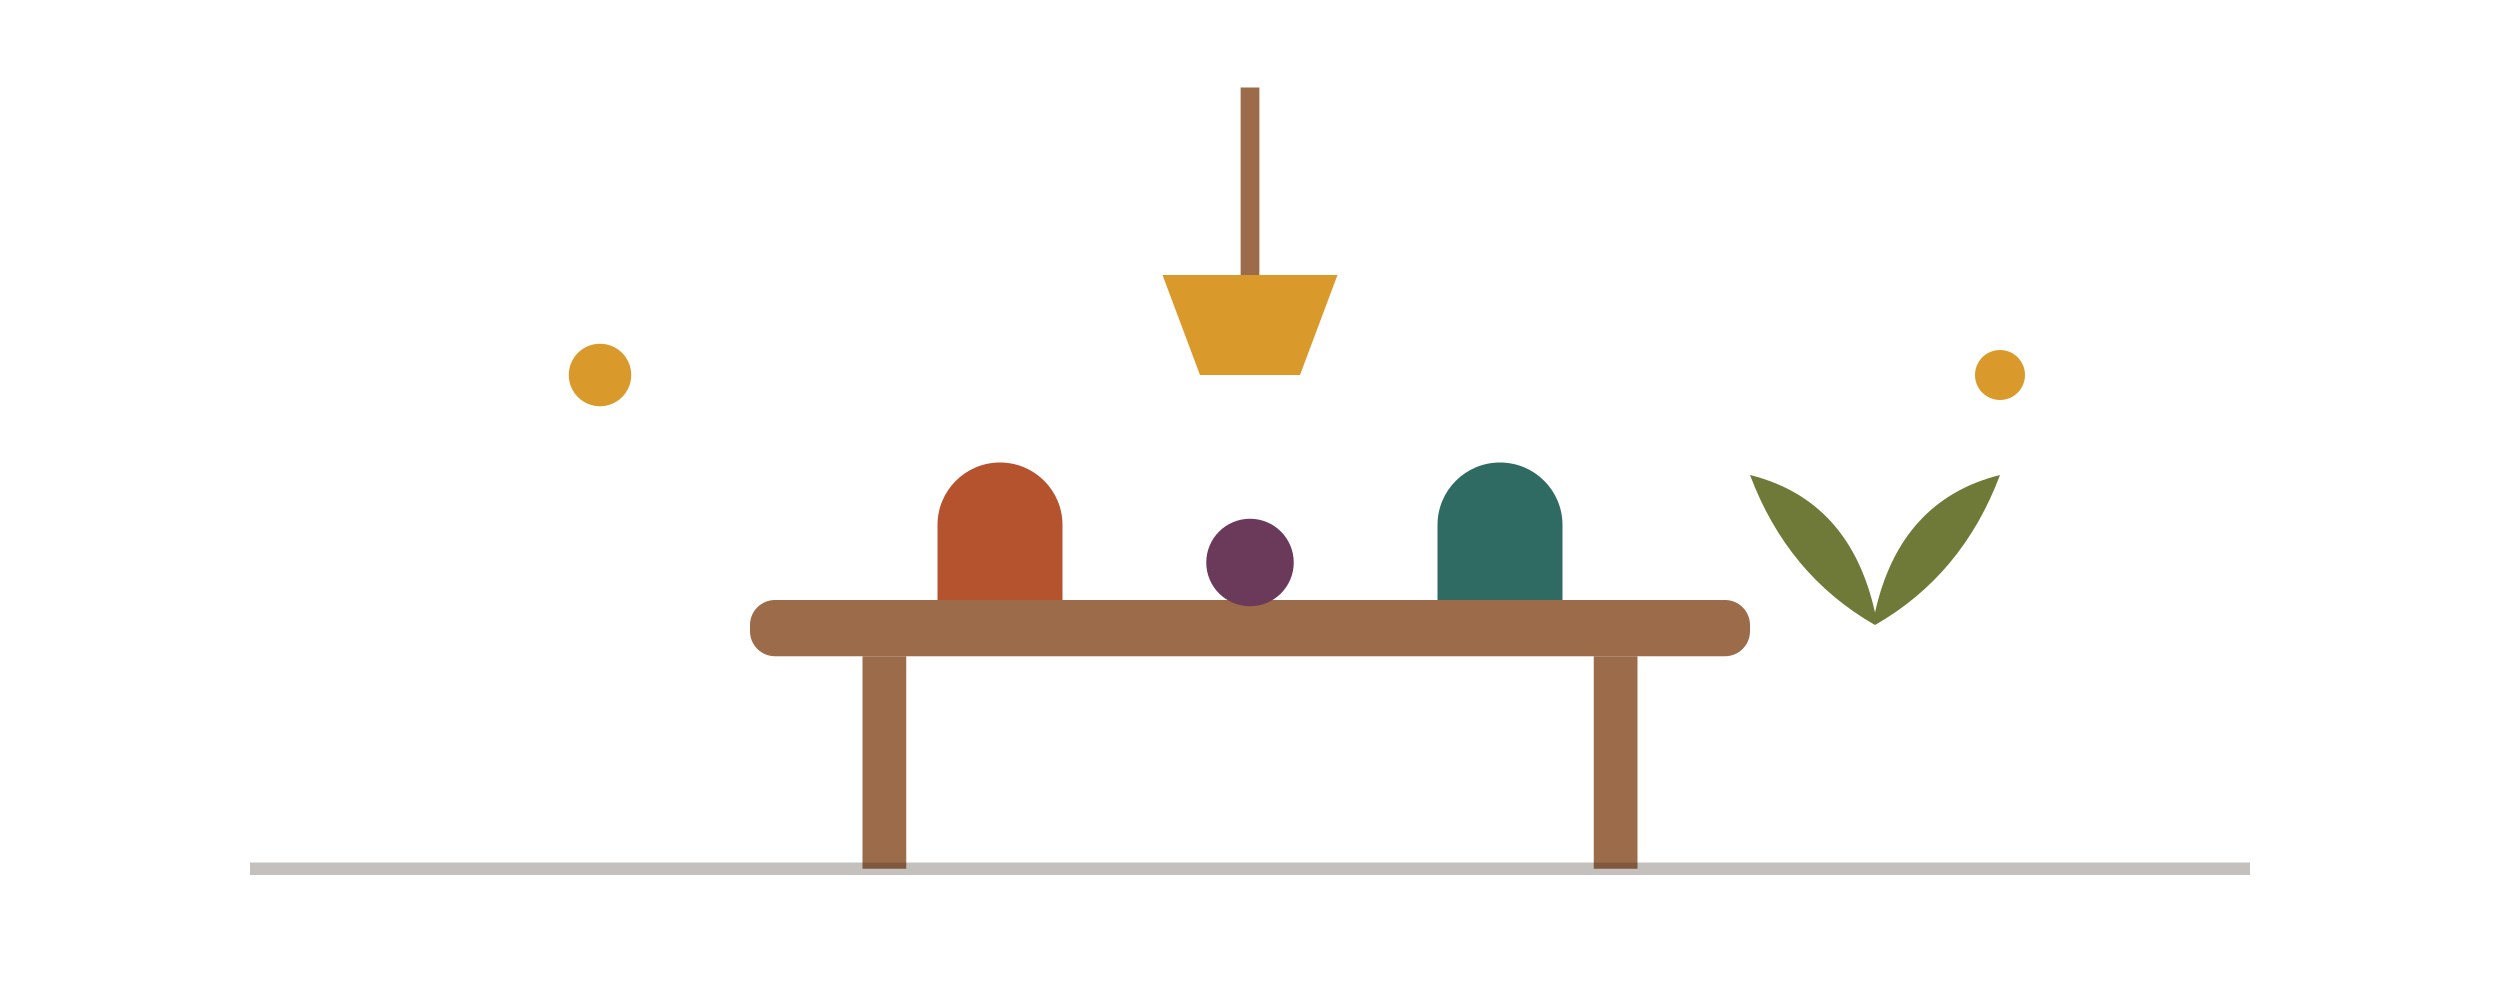
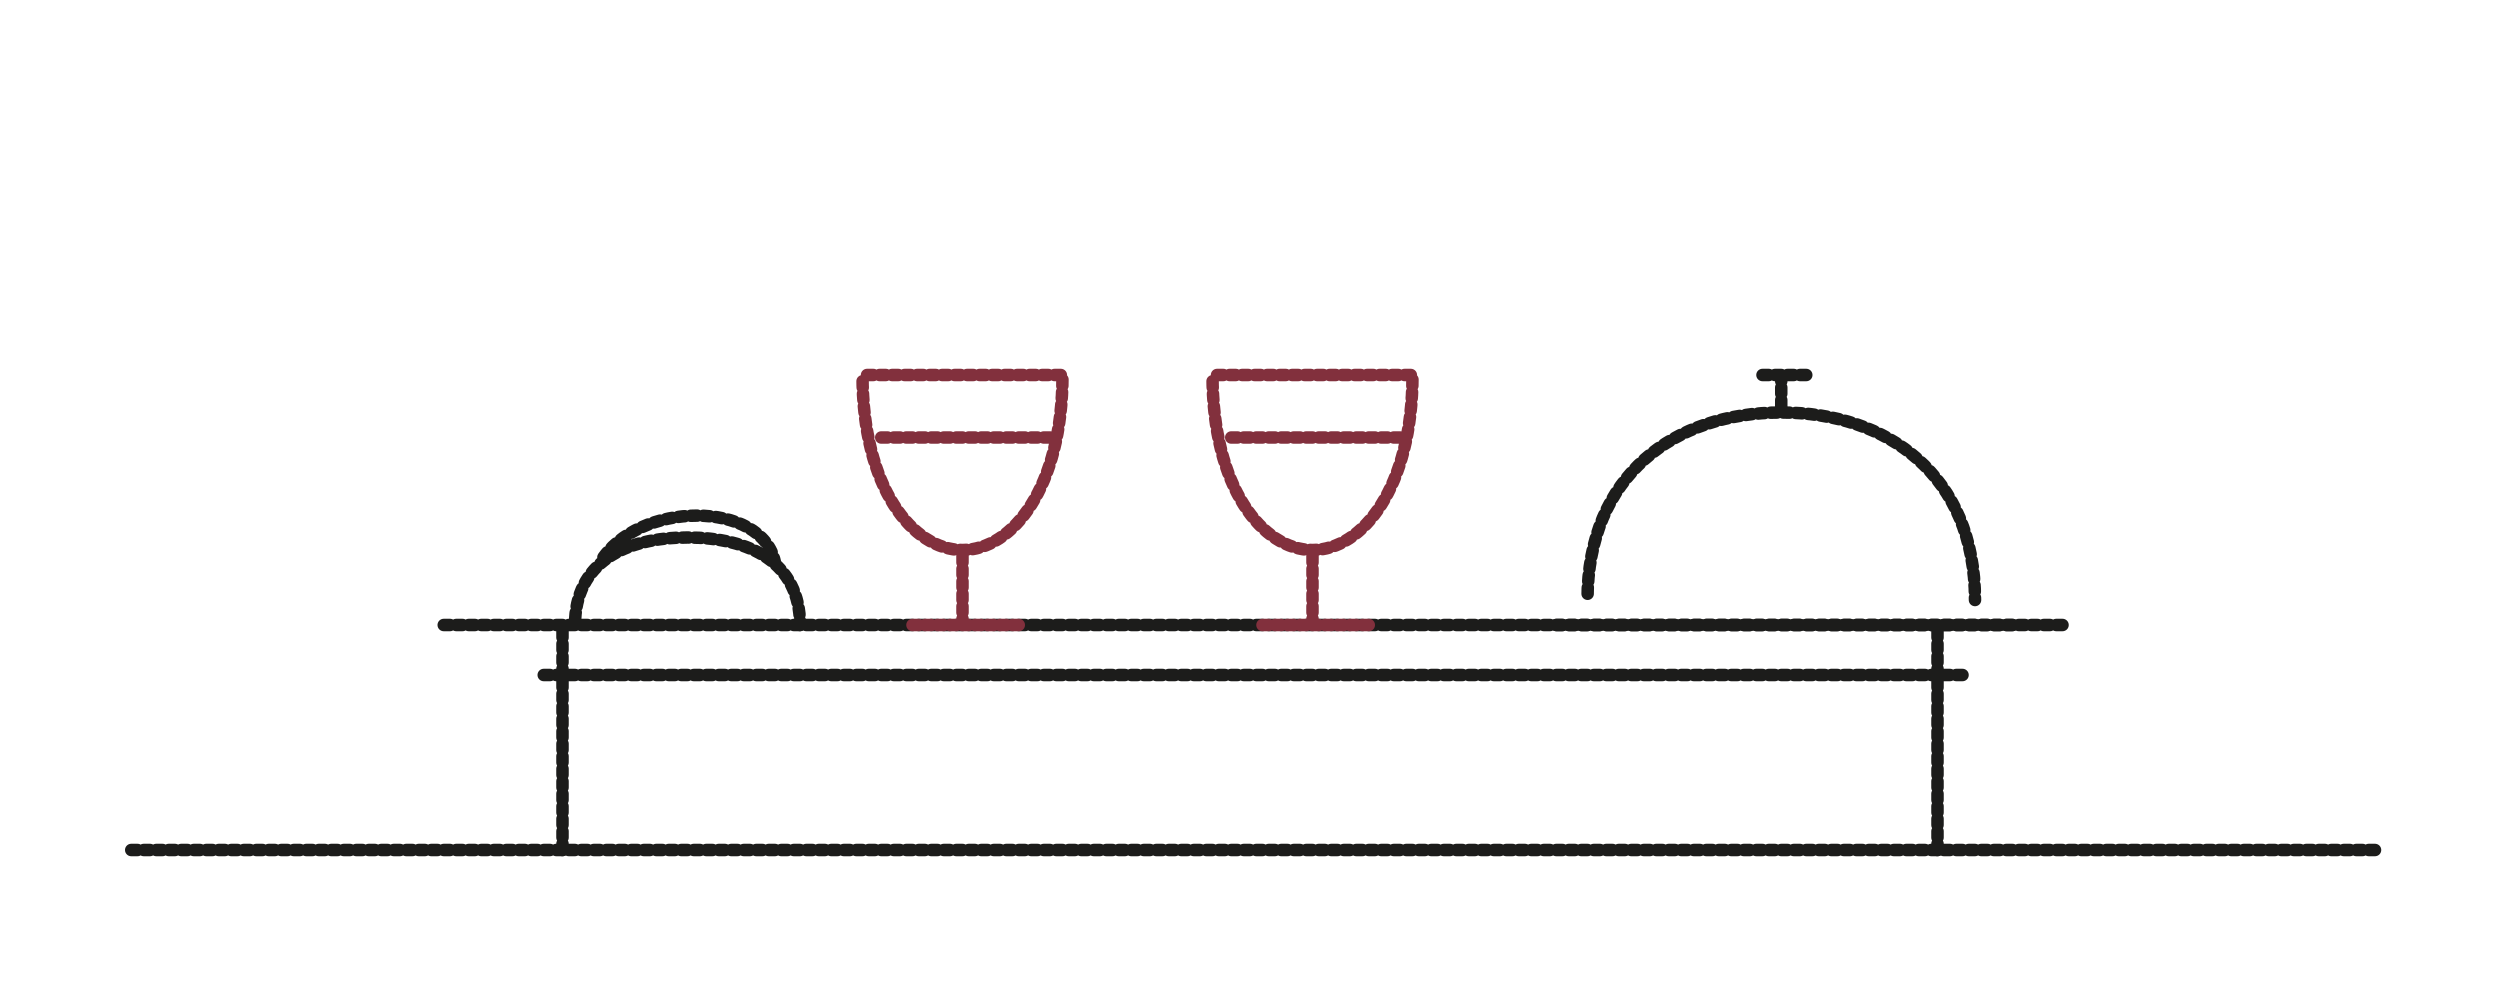
- <svg xmlns="http://www.w3.org/2000/svg" viewBox="0 0 400 160" role="img" aria-label="Table">
-   <style>.l{transform-box:fill-box;transform-origin:200px 20px;animation:l 5s ease-in-out infinite}@keyframes l{0%,100%{transform:rotate(-3deg)}50%{transform:rotate(3deg)}}</style>
-   <g class="l">
-     <line x1="200" y1="14" x2="200" y2="44" stroke="#9c6b4a" stroke-width="3" />
-     <path d="M186 44 h28 l-6 16 h-16 Z" fill="#d99a2b" />
+ <svg xmlns="http://www.w3.org/2000/svg" viewBox="0 0 400 160" role="img" aria-label="AC² Food">
+   <style>
+ *{stroke-linecap:round;stroke-linejoin:round}
+ .l{fill:none;stroke:#1c1c1b;stroke-width:2}
+ .w{stroke:#82303D} .g{stroke:#507044} .fw{fill:#82303D;stroke:none} .fg{fill:#507044;stroke:none}
+ .d{stroke-dasharray:1;stroke-dashoffset:1;animation:draw 1.3s cubic-bezier(.4,0,.2,1) forwards}
+ .d2{animation-delay:.35s} .d3{animation-delay:.7s} .d4{animation-delay:1.05s} .d5{animation-delay:1.4s}
+ .fi{opacity:0;animation:fade .8s ease forwards} .fi2{animation-delay:1.3s} .fi3{animation-delay:1.7s}
+ @keyframes draw{to{stroke-dashoffset:0}}
+ @keyframes fade{to{opacity:1}}
+ .gl{transform-box:fill-box;transform-origin:bottom center;animation:cl 4s ease-in-out infinite}
+ .gr{transform-box:fill-box;transform-origin:bottom center;animation:cr 4s ease-in-out infinite}
+ @keyframes cl{0%,60%,100%{transform:rotate(0)}75%{transform:rotate(9deg)}85%{transform:rotate(7deg)}}
+ @keyframes cr{0%,60%,100%{transform:rotate(0)}75%{transform:rotate(-9deg)}85%{transform:rotate(-7deg)}}
+ .steam{fill:none;stroke:#1c1c1b;stroke-width:1.4;opacity:0;animation:steam 3.2s ease-in-out infinite}
+ .steam2{animation-delay:1.1s}.steam3{animation-delay:2.2s}
+ @keyframes steam{0%{opacity:0;transform:translateY(3px)}30%{opacity:.6}100%{opacity:0;transform:translateY(-14px)}}
+ .sprig{transform-box:fill-box;transform-origin:bottom left;animation:sprig 6s ease-in-out infinite}
+ @keyframes sprig{0%,100%{transform:rotate(-4deg)}50%{transform:rotate(5deg)}}
+ @media (prefers-reduced-motion:reduce){*{animation:none!important;stroke-dashoffset:0!important;opacity:1!important}}
+ </style>
+   <path class="l d" pathLength="1" d="M20 136 h360" />
+   <path class="l d d2" pathLength="1" d="M70 100 h260 M90 100 v36 M310 100 v36 M86 108 h228" />
+   <g class="gl">
+     <path class="l d d3 w" pathLength="1" d="M138 60 c0 18 8 28 16 28 s16 -10 16 -28 z M154 88 v12 m-9 0 h18 M140 70 h28" />
  </g>
-   <rect x="120" y="96" width="160" height="9" rx="4" fill="#9c6b4a" />
-   <rect x="138" y="105" width="7" height="34" fill="#9c6b4a" />
-   <rect x="255" y="105" width="7" height="34" fill="#9c6b4a" />
-   <path d="M150 96 v-12 a10 10 0 0 1 20 0 v12 Z" fill="#b5532f" />
-   <path d="M230 96 v-12 a10 10 0 0 1 20 0 v12 Z" fill="#2f6b63" />
-   <circle cx="200" cy="90" r="7" fill="#6b3a5b" />
-   <g fill="#6f7a39">
-     <path d="M300 100 q14 -8 20 -24 q-16 4 -20 22Z" />
-     <path d="M300 100 q-14 -8 -20 -24 q16 4 20 22Z" />
+   <g class="gr">
+     <path class="l d d3 w" pathLength="1" d="M194 60 c0 18 8 28 16 28 s16 -10 16 -28 z M210 88 v12 m-9 0 h18 M196 70 h28" />
  </g>
-   <g fill="#d99a2b">
-     <circle cx="96" cy="60" r="5" />
-     <circle cx="320" cy="60" r="4" />
+   <path class="l d d4" pathLength="1" d="M248 100 h74 M254 96 c0 -20 14 -30 31 -30 s31 10 31 30 M285 66 v-6 m-4 0 h8" />
+   <path class="steam" d="M275 56 c3 -4 -3 -8 0 -12" />
+   <path class="steam steam2" d="M285 54 c3 -4 -3 -8 0 -12" />
+   <path class="steam steam3" d="M295 56 c3 -4 -3 -8 0 -12" />
+   <path class="l d d4" pathLength="1" d="M92 100 c0 -10 8 -14 18 -14 s18 4 18 14 M96 90 c6 -10 26 -10 28 0" />
+   <g class="fi fi2">
+     <g class="sprig">
+       <path class="l g" d="M338 100 c0 -14 8 -24 20 -30 M344 86 c6 -2 10 -6 12 -12 M348 76 c-6 0 -10 -2 -12 -8 M352 70 c6 0 10 -4 12 -10" />
+     </g>
  </g>
-   <path d="M40 139 H360" stroke="#3a2c23" stroke-width="2" opacity=".3" />
</svg>
